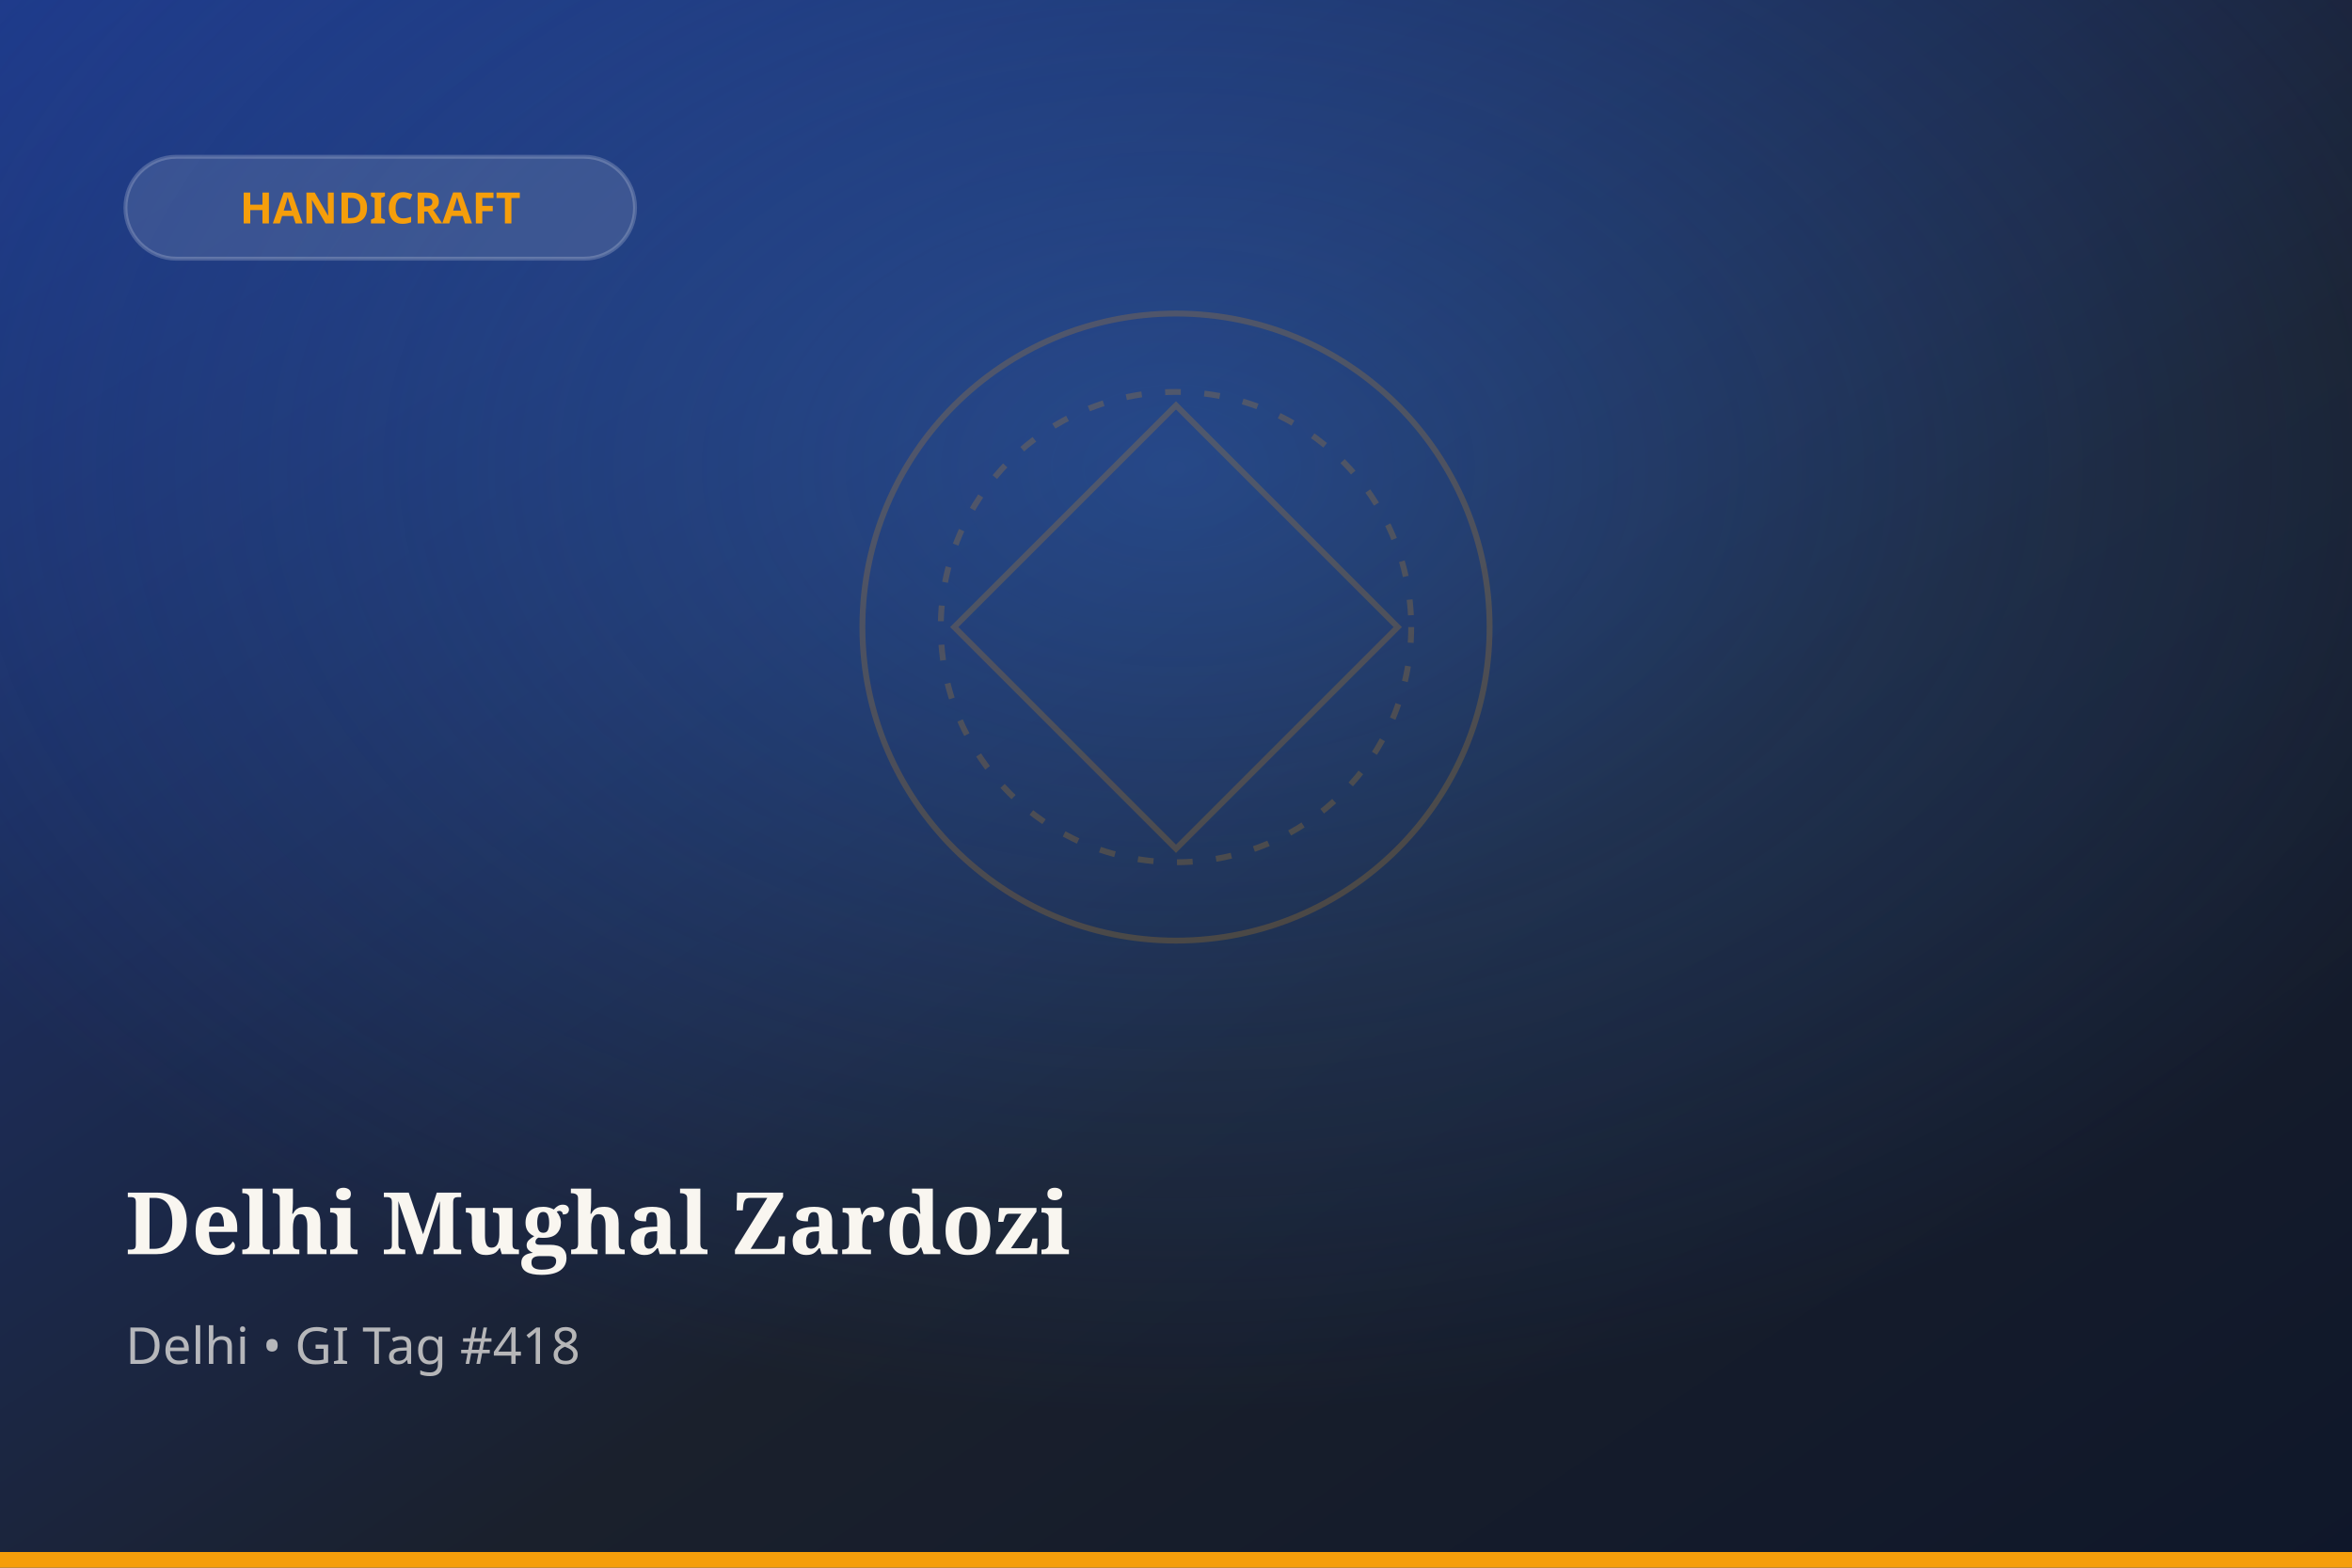
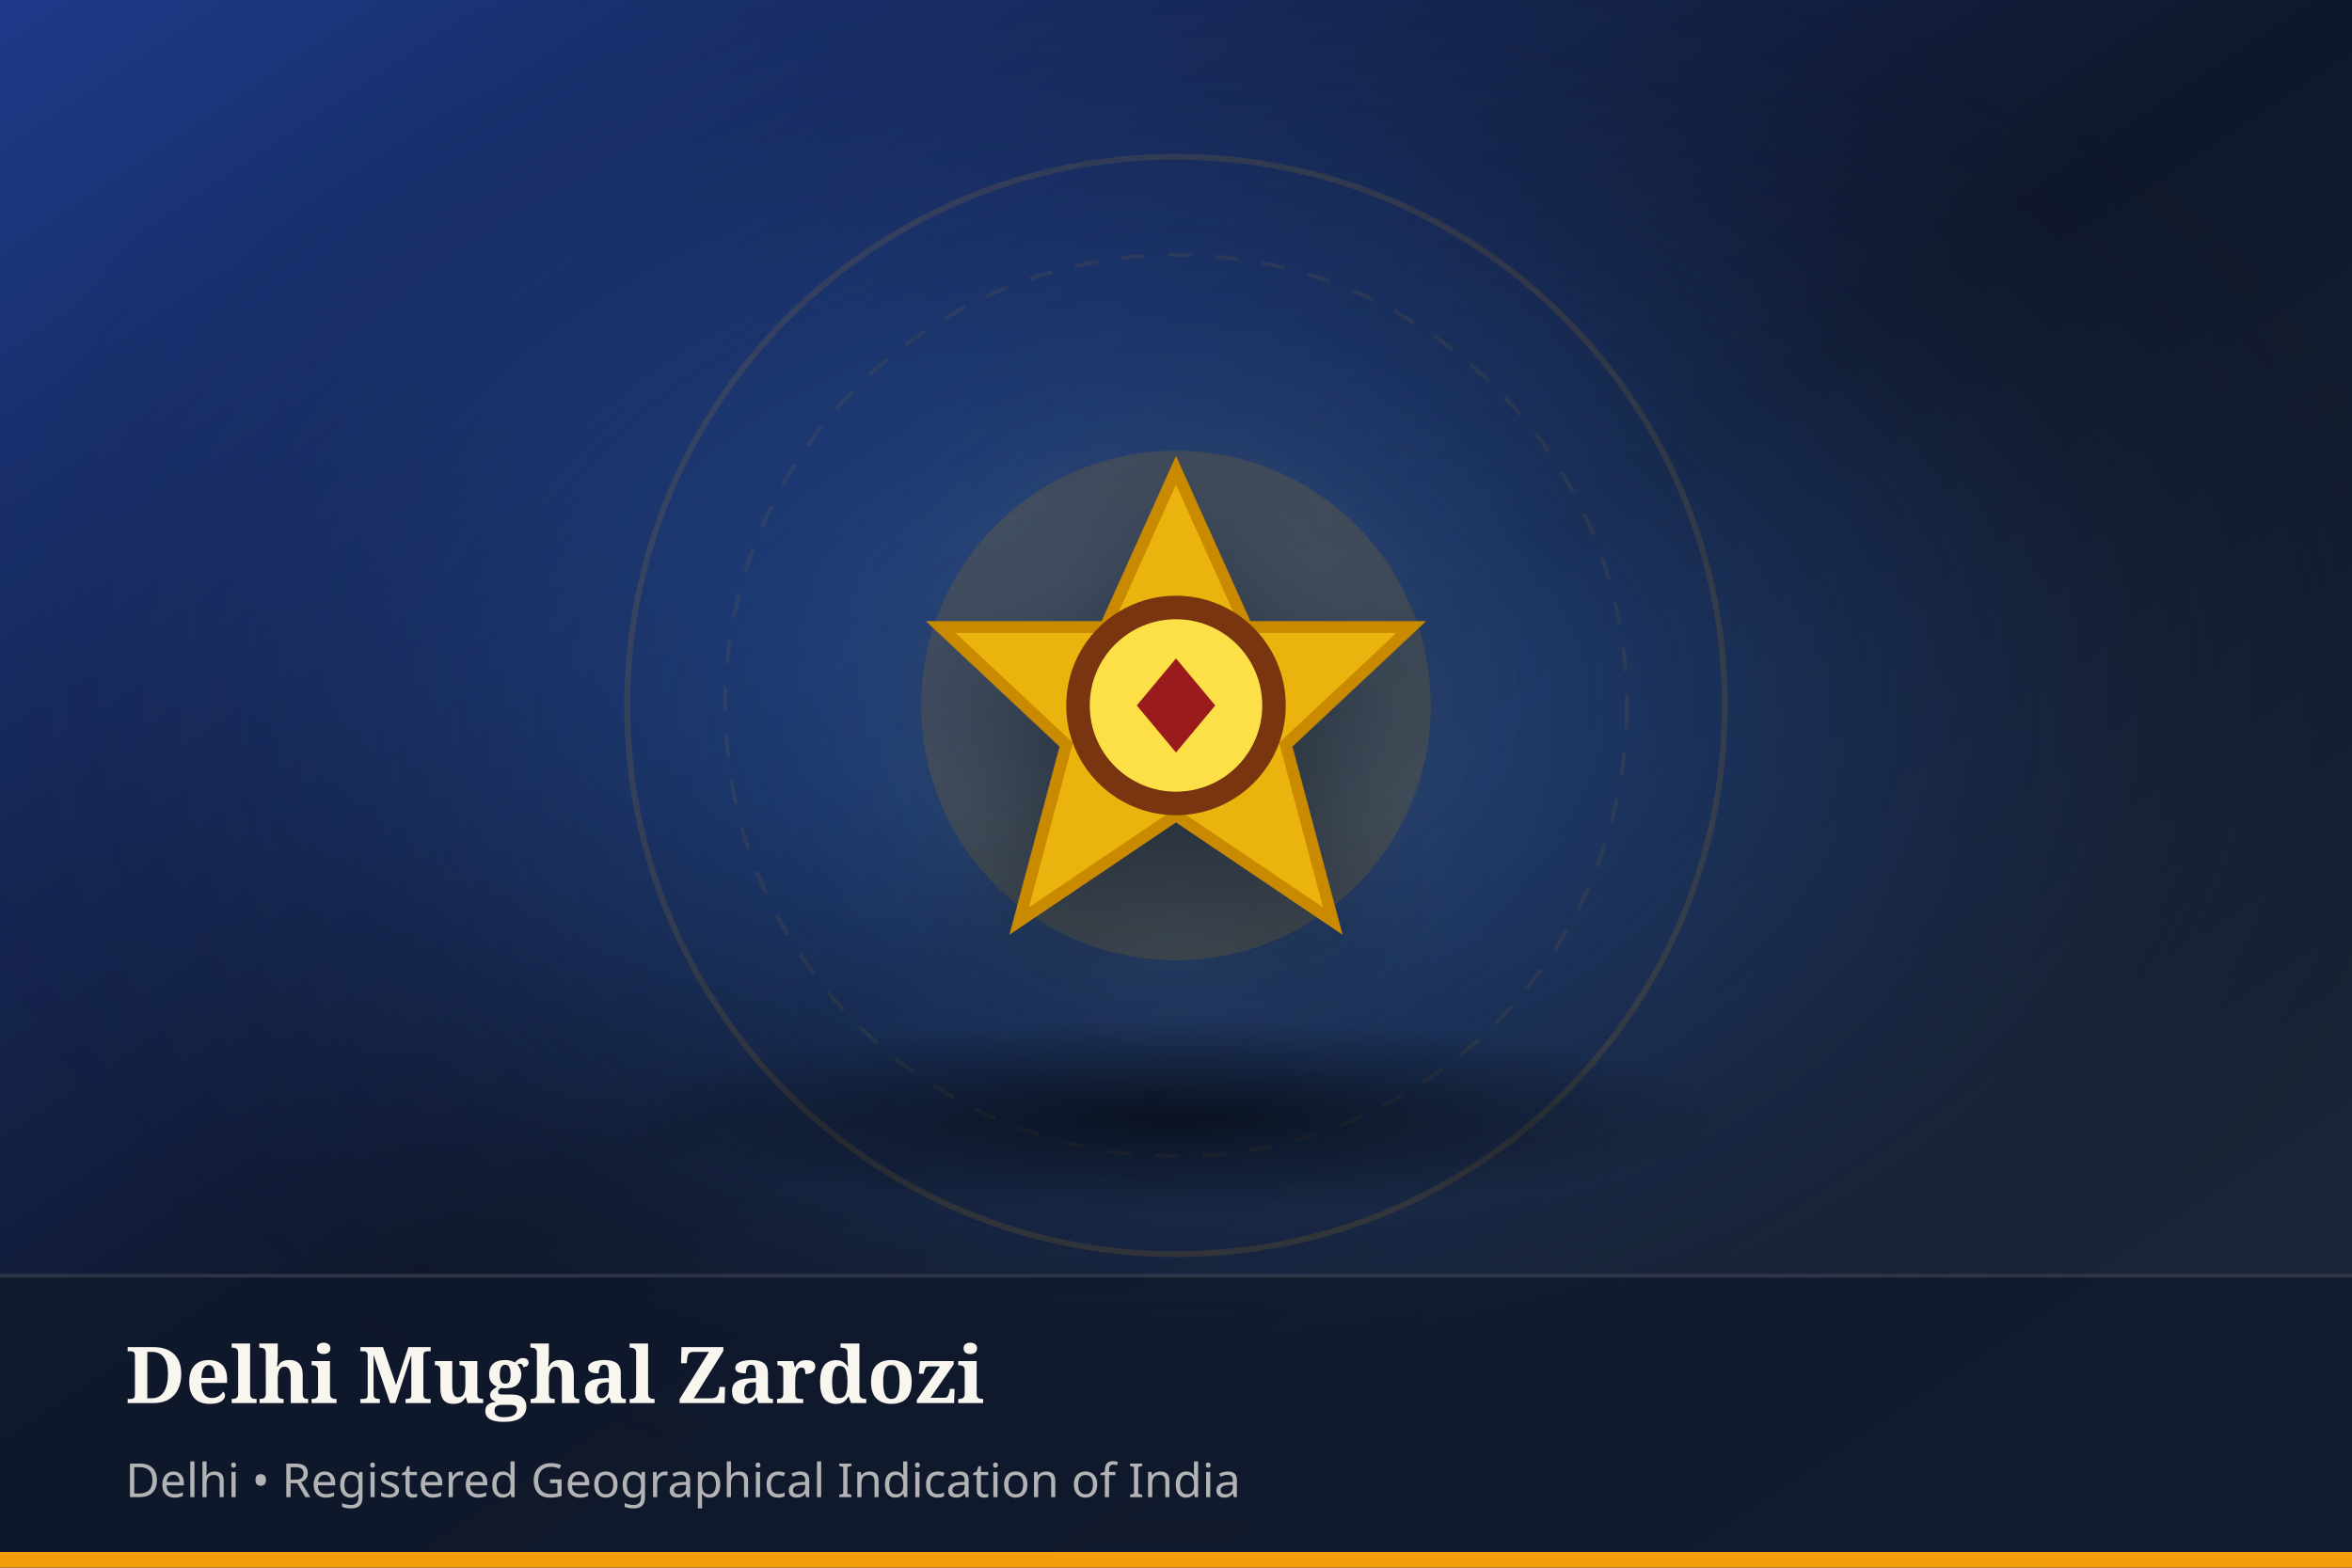
<svg xmlns="http://www.w3.org/2000/svg" width="600" height="400" viewBox="0 0 600 400">
  <defs>
    <linearGradient id="bgGrad_delhi-mughal-zardozi" x1="0%" y1="0%" x2="100%" y2="100%">
      <stop offset="0%" stop-color="#1E3A8A" />
-       <stop offset="60%" stop-color="#1A202C" />
-       <stop offset="100%" stop-color="#0F172A" />
+       <stop offset="50%" stop-color="#0F172A" />
+       <stop offset="100%" stop-color="#1E293B" />
    </linearGradient>
-     <radialGradient id="glowGrad_delhi-mughal-zardozi" cx="50%" cy="30%" r="60%">
-       <stop offset="0%" stop-color="#3B82F6" stop-opacity="0.35" />
-       <stop offset="100%" stop-color="#3B82F6" stop-opacity="0" />
+     <radialGradient id="spotlight_delhi-mughal-zardozi" cx="50%" cy="45%" r="55%">
+       <stop offset="0%" stop-color="#3B82F6" stop-opacity="0.45" />
+       <stop offset="60%" stop-color="#3B82F6" stop-opacity="0.1" />
+       <stop offset="100%" stop-color="#000000" stop-opacity="0" />
+     </radialGradient>
+     <radialGradient id="floorShadow_delhi-mughal-zardozi" cx="50%" cy="50%" r="50%">
+       <stop offset="0%" stop-color="rgba(0,0,0,0.6)" />
+       <stop offset="100%" stop-color="rgba(0,0,0,0)" />
    </radialGradient>
  </defs>
  <rect width="100%" height="100%" fill="url(#bgGrad_delhi-mughal-zardozi)" />
-   <rect width="100%" height="100%" fill="url(#glowGrad_delhi-mughal-zardozi)" />
-   <g transform="translate(300, 160)" stroke="#F59E0B" stroke-opacity="0.2" fill="none" stroke-width="1.5">
-     <circle r="80" />
-     <circle r="60" stroke-dasharray="4,6" />
-     <rect x="-40" y="-40" width="80" height="80" transform="rotate(45)" />
+   <rect width="100%" height="100%" fill="url(#spotlight_delhi-mughal-zardozi)" />
+   <circle cx="300" cy="180" r="140" fill="none" stroke="#F59E0B" stroke-opacity="0.12" stroke-width="1.5" />
+   <circle cx="300" cy="180" r="115" fill="none" stroke="#F59E0B" stroke-opacity="0.08" stroke-width="1" stroke-dasharray="6,6" />
+   <ellipse cx="300" cy="285" rx="140" ry="25" fill="url(#floorShadow_delhi-mughal-zardozi)" />
+   <g transform="translate(300, 180)">
+     <circle cx="0" cy="0" r="65" fill="#CA8A04" opacity="0.2" filter="drop-shadow(0 0 20px rgba(234,179,8,0.4))" />
+     <polygon points="0,-60 18,-20 60,-20 28,10 40,55 0,28 -40,55 -28,10 -60,-20 -18,-20" fill="#EAB308" stroke="#CA8A04" stroke-width="3" filter="drop-shadow(0 10px 15px rgba(0,0,0,0.4))" />
+     <circle cx="0" cy="0" r="28" fill="#78350F" />
+     <circle cx="0" cy="0" r="22" fill="#FDE047" />
+     <path d="M-10,0 L0,-12 L10,0 L0,12 Z" fill="#991B1B" />
  </g>
-   <g transform="translate(32, 40)">
-     <rect width="130" height="26" rx="13" fill="rgba(255,255,255,0.12)" stroke="rgba(255,255,255,0.2)" />
-     <text x="65" y="17" fill="#F59E0B" font-family="sans-serif" font-size="11" font-weight="600" text-anchor="middle">
-       HANDICRAFT
-     </text>
-   </g>
-   <text x="32" y="320" fill="#F9F6F0" font-family="serif" font-size="22" font-weight="700">
+   <rect x="0" y="325" width="600" height="75" fill="rgba(15, 23, 42, 0.75)" />
+   <rect x="0" y="325" width="600" height="1" fill="rgba(255, 255, 255, 0.12)" />
+   <text x="32" y="358" fill="#F9F6F0" font-family="'Playfair Display', Georgia, serif" font-size="20" font-weight="700">
    Delhi Mughal Zardozi
  </text>
-   <text x="32" y="348" fill="rgba(249, 246, 240, 0.7)" font-family="sans-serif" font-size="13">
-     Delhi • GI Tag #418
+   <text x="32" y="382" fill="rgba(249, 246, 240, 0.7)" font-family="'Plus Jakarta Sans', sans-serif" font-size="12" font-weight="500">
+     Delhi • Registered Geographical Indication of India
  </text>
  <rect x="0" y="396" width="600" height="4" fill="#F59E0B" />
</svg>
